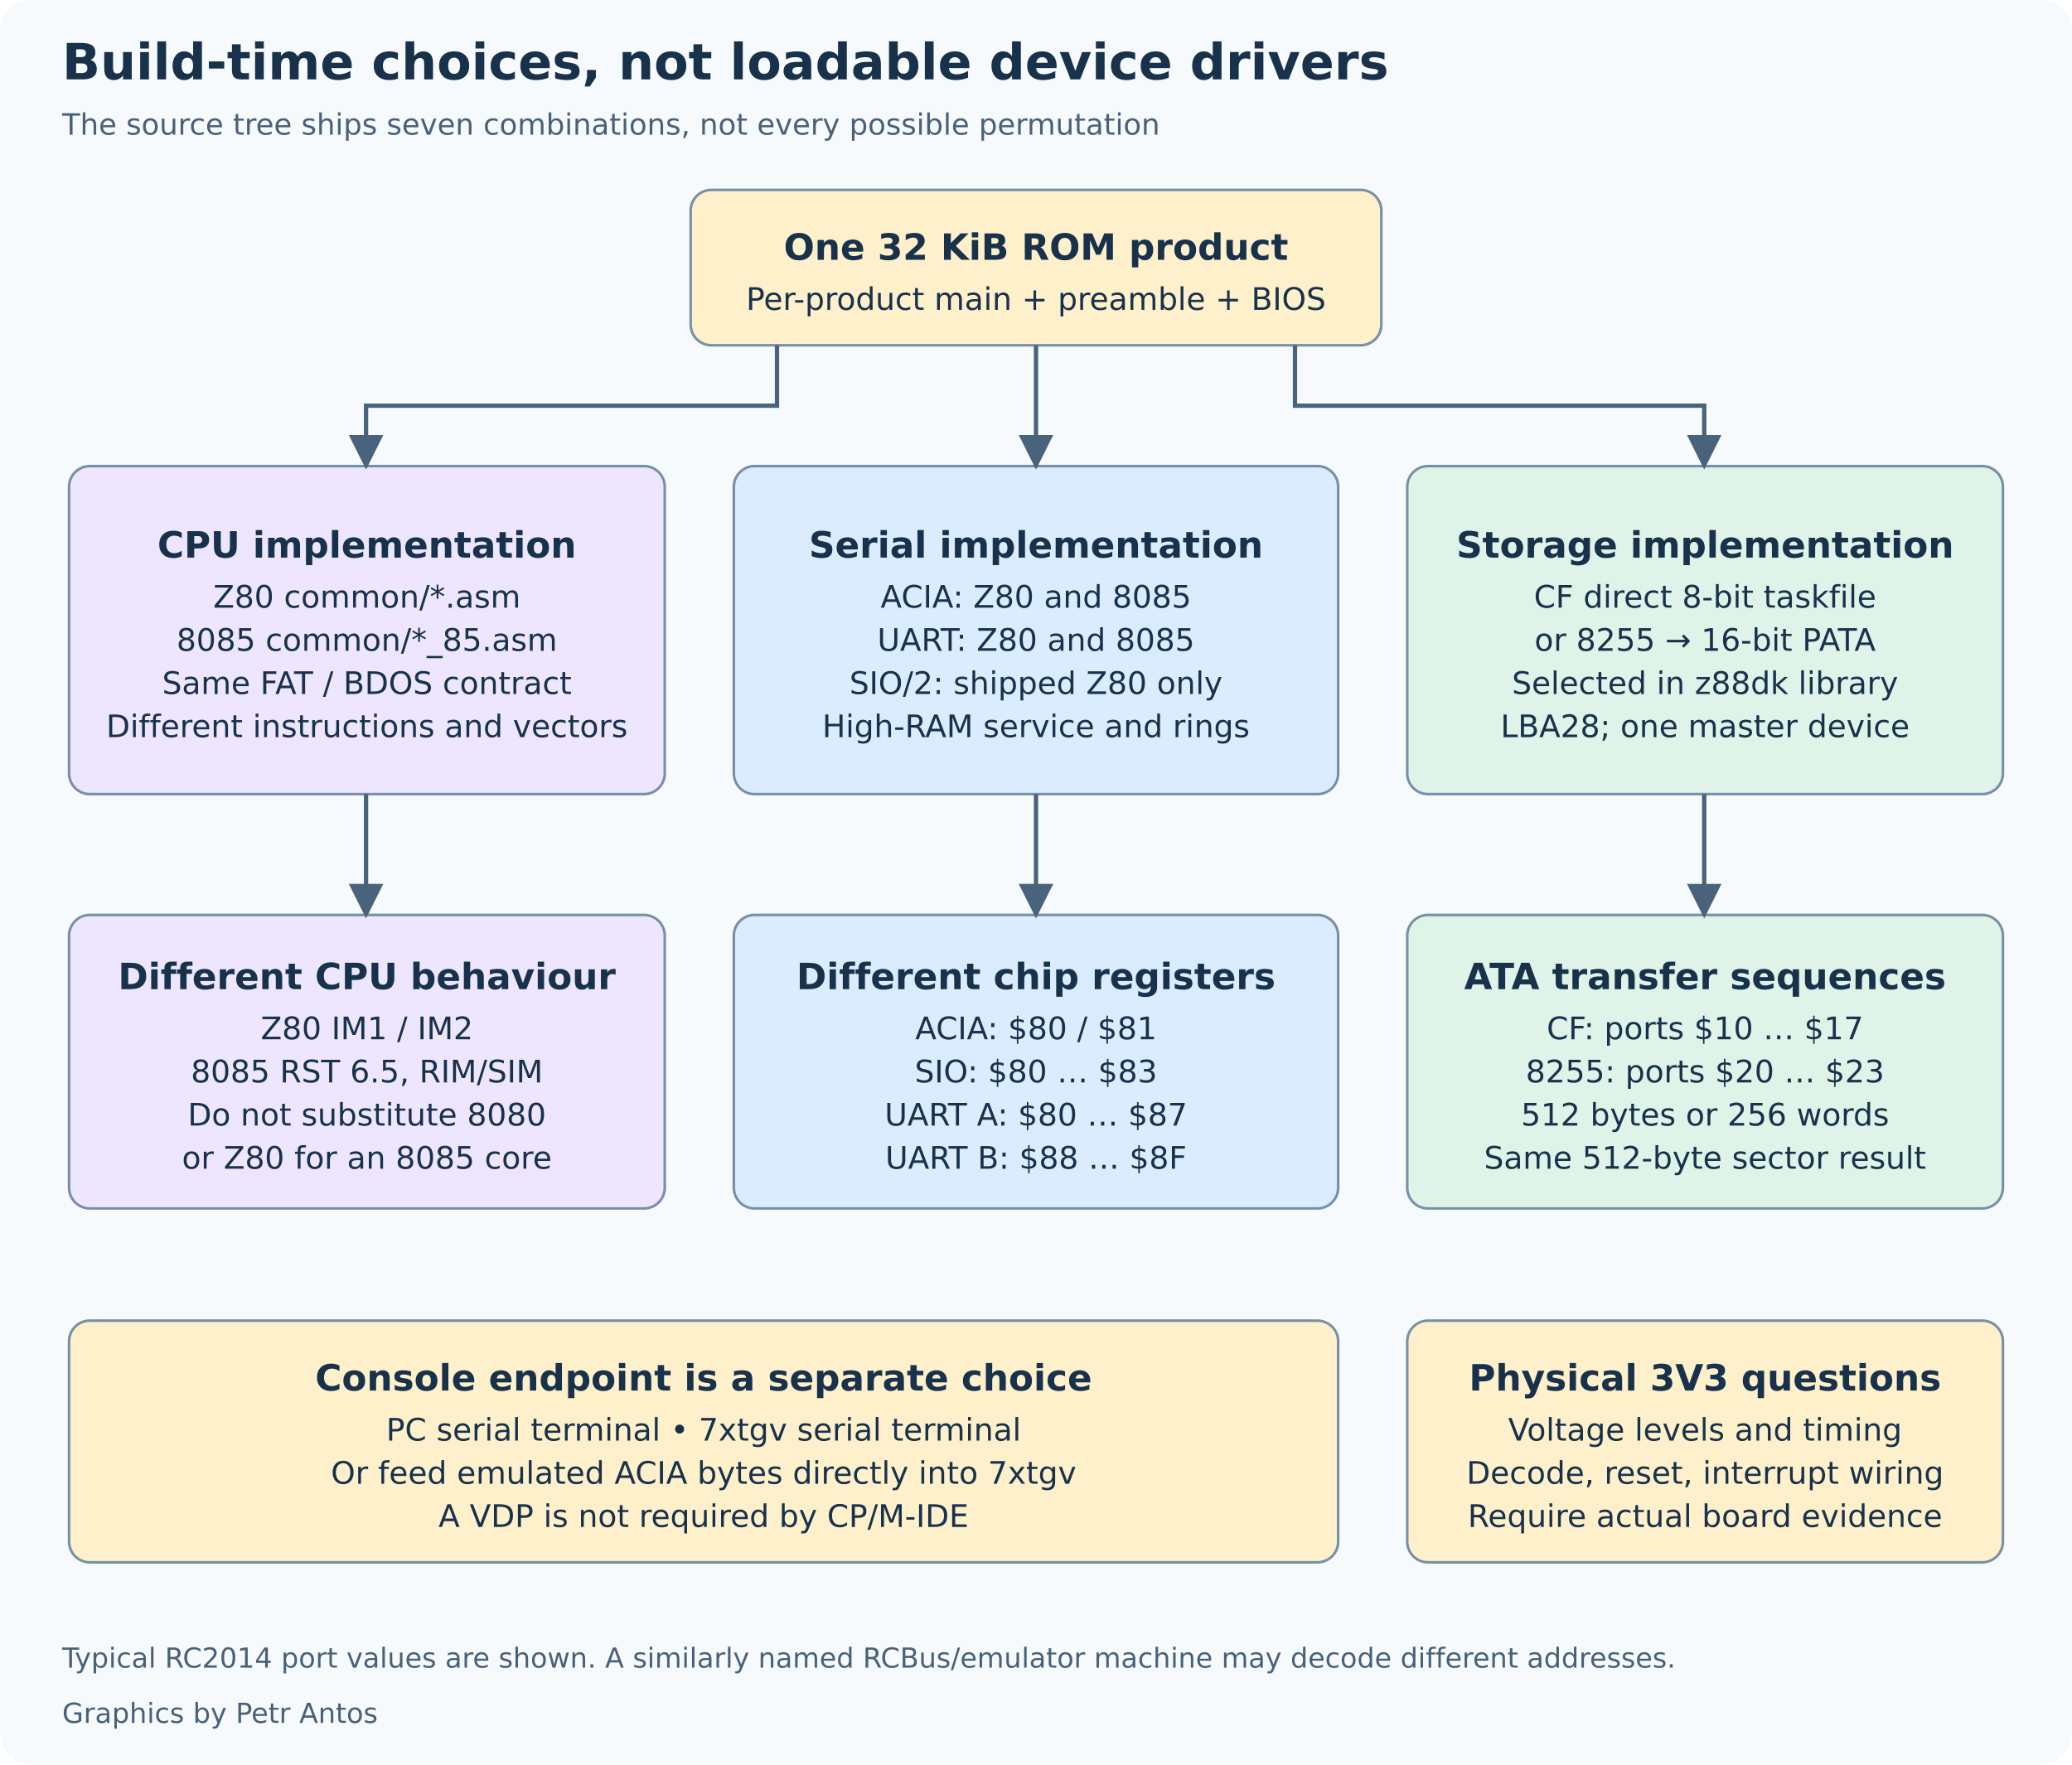
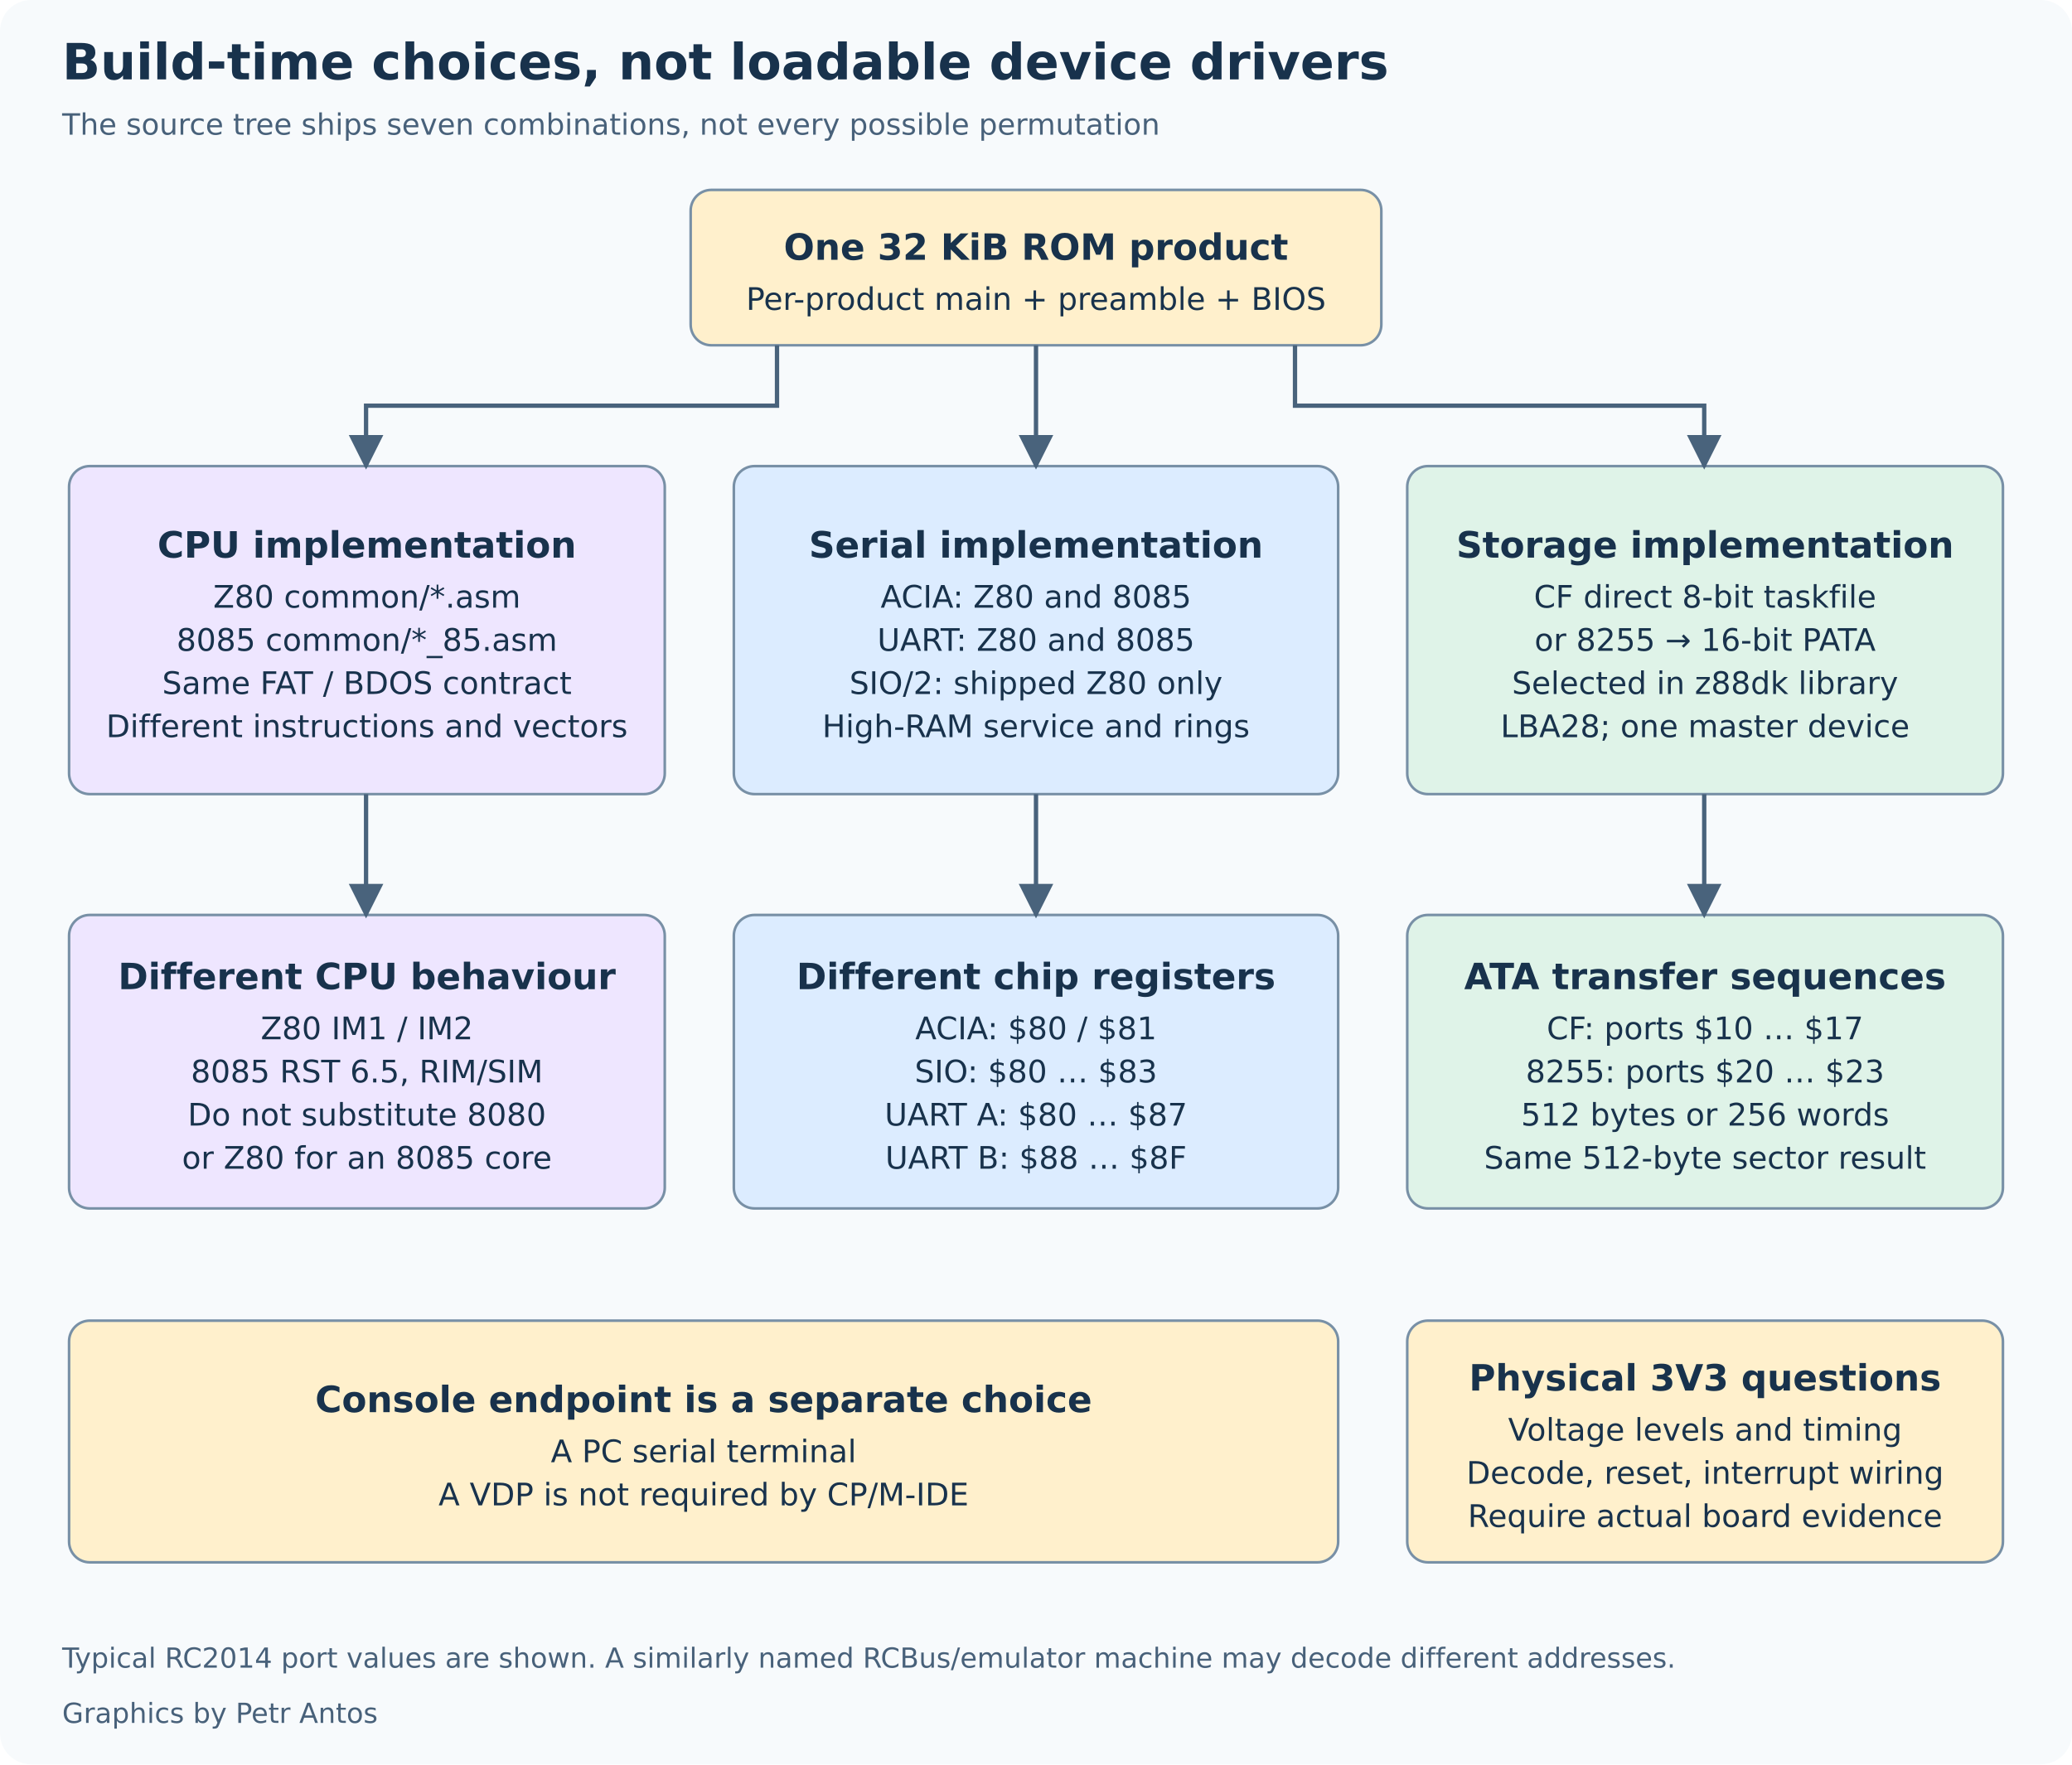
<svg xmlns="http://www.w3.org/2000/svg" width="1200" height="1022" viewBox="0 0 1200 1022" role="img" aria-labelledby="title desc">
  <defs>
    <marker id="arrow" viewBox="0 0 10 10" refX="9" refY="5" markerWidth="8" markerHeight="8" orient="auto-start-reverse">
      <path d="M 0 0 L 10 5 L 0 10 z" fill="#49637c" />
    </marker>
  </defs>
  <rect width="1200" height="100%" rx="18" fill="#f7fafc" />
  <g font-family="DejaVu Sans, sans-serif" fill="#18324c">
    <text x="36" y="46" font-size="29" fill="#18324c" font-weight="bold">Build-time choices, not loadable device drivers</text>
    <text x="36" y="78" font-size="17" fill="#48617a">The source tree ships seven combinations, not every possible permutation</text>
    <rect x="400" y="110" width="400" height="90" rx="12" fill="#fff0cc" stroke="#7890a6" stroke-width="1.5" />
    <text x="600.0" y="150.5" font-size="21" fill="#18324c" text-anchor="middle" font-weight="bold">One 32 KiB ROM product</text>
    <text x="600.0" y="179.5" font-size="18" fill="#18324c" text-anchor="middle">Per-product main + preamble + BIOS</text>
    <rect x="40" y="270" width="345" height="190" rx="12" fill="#eee6ff" stroke="#7890a6" stroke-width="1.5" />
    <text x="212.5" y="323.0" font-size="21" fill="#18324c" text-anchor="middle" font-weight="bold">CPU implementation</text>
    <text x="212.5" y="352.0" font-size="18" fill="#18324c" text-anchor="middle">Z80 common/*.asm</text>
    <text x="212.5" y="377.0" font-size="18" fill="#18324c" text-anchor="middle">8085 common/*_85.asm</text>
    <text x="212.5" y="402.0" font-size="18" fill="#18324c" text-anchor="middle">Same FAT / BDOS contract</text>
    <text x="212.5" y="427.0" font-size="18" fill="#18324c" text-anchor="middle">Different instructions and vectors</text>
    <rect x="425" y="270" width="350" height="190" rx="12" fill="#dcecff" stroke="#7890a6" stroke-width="1.5" />
    <text x="600.0" y="323.0" font-size="21" fill="#18324c" text-anchor="middle" font-weight="bold">Serial implementation</text>
    <text x="600.0" y="352.0" font-size="18" fill="#18324c" text-anchor="middle">ACIA: Z80 and 8085</text>
    <text x="600.0" y="377.0" font-size="18" fill="#18324c" text-anchor="middle">UART: Z80 and 8085</text>
    <text x="600.0" y="402.0" font-size="18" fill="#18324c" text-anchor="middle">SIO/2: shipped Z80 only</text>
    <text x="600.0" y="427.0" font-size="18" fill="#18324c" text-anchor="middle">High-RAM service and rings</text>
    <rect x="815" y="270" width="345" height="190" rx="12" fill="#dff3e8" stroke="#7890a6" stroke-width="1.5" />
    <text x="987.5" y="323.0" font-size="21" fill="#18324c" text-anchor="middle" font-weight="bold">Storage implementation</text>
    <text x="987.5" y="352.0" font-size="18" fill="#18324c" text-anchor="middle">CF direct 8-bit taskfile</text>
    <text x="987.5" y="377.0" font-size="18" fill="#18324c" text-anchor="middle">or 8255 → 16-bit PATA</text>
    <text x="987.5" y="402.0" font-size="18" fill="#18324c" text-anchor="middle">Selected in z88dk library</text>
    <text x="987.5" y="427.0" font-size="18" fill="#18324c" text-anchor="middle">LBA28; one master device</text>
    <polyline points="450,200 450,235 212,235 212,270" fill="none" stroke="#49637c" stroke-width="2.5" marker-end="url(#arrow)" />
    <polyline points="600,200 600,270" fill="none" stroke="#49637c" stroke-width="2.5" marker-end="url(#arrow)" />
    <polyline points="750,200 750,235 987,235 987,270" fill="none" stroke="#49637c" stroke-width="2.5" marker-end="url(#arrow)" />
    <rect x="40" y="530" width="345" height="170" rx="12" fill="#eee6ff" stroke="#7890a6" stroke-width="1.5" />
    <text x="212.5" y="573.0" font-size="21" fill="#18324c" text-anchor="middle" font-weight="bold">Different CPU behaviour</text>
    <text x="212.5" y="602.0" font-size="18" fill="#18324c" text-anchor="middle">Z80 IM1 / IM2</text>
    <text x="212.5" y="627.0" font-size="18" fill="#18324c" text-anchor="middle">8085 RST 6.5, RIM/SIM</text>
    <text x="212.5" y="652.0" font-size="18" fill="#18324c" text-anchor="middle">Do not substitute 8080</text>
    <text x="212.5" y="677.0" font-size="18" fill="#18324c" text-anchor="middle">or Z80 for an 8085 core</text>
    <rect x="425" y="530" width="350" height="170" rx="12" fill="#dcecff" stroke="#7890a6" stroke-width="1.5" />
    <text x="600.0" y="573.0" font-size="21" fill="#18324c" text-anchor="middle" font-weight="bold">Different chip registers</text>
    <text x="600.0" y="602.0" font-size="18" fill="#18324c" text-anchor="middle">ACIA: $80 / $81</text>
    <text x="600.0" y="627.0" font-size="18" fill="#18324c" text-anchor="middle">SIO: $80 … $83</text>
    <text x="600.0" y="652.0" font-size="18" fill="#18324c" text-anchor="middle">UART A: $80 … $87</text>
    <text x="600.0" y="677.0" font-size="18" fill="#18324c" text-anchor="middle">UART B: $88 … $8F</text>
    <rect x="815" y="530" width="345" height="170" rx="12" fill="#dff3e8" stroke="#7890a6" stroke-width="1.5" />
    <text x="987.5" y="573.0" font-size="21" fill="#18324c" text-anchor="middle" font-weight="bold">ATA transfer sequences</text>
    <text x="987.5" y="602.0" font-size="18" fill="#18324c" text-anchor="middle">CF: ports $10 … $17</text>
    <text x="987.5" y="627.0" font-size="18" fill="#18324c" text-anchor="middle">8255: ports $20 … $23</text>
    <text x="987.5" y="652.0" font-size="18" fill="#18324c" text-anchor="middle">512 bytes or 256 words</text>
    <text x="987.5" y="677.0" font-size="18" fill="#18324c" text-anchor="middle">Same 512-byte sector result</text>
    <polyline points="212,460 212,530" fill="none" stroke="#49637c" stroke-width="2.5" marker-end="url(#arrow)" />
    <polyline points="600,460 600,530" fill="none" stroke="#49637c" stroke-width="2.5" marker-end="url(#arrow)" />
    <polyline points="987,460 987,530" fill="none" stroke="#49637c" stroke-width="2.5" marker-end="url(#arrow)" />
    <rect x="40" y="765" width="735" height="140" rx="12" fill="#fff0cc" stroke="#7890a6" stroke-width="1.5" />
-     <text x="407.5" y="805.5" font-size="21" fill="#18324c" text-anchor="middle" font-weight="bold">Console endpoint is a separate choice</text>
-     <text x="407.5" y="834.5" font-size="18" fill="#18324c" text-anchor="middle">PC serial terminal • 7xtgv serial terminal</text>
-     <text x="407.5" y="859.5" font-size="18" fill="#18324c" text-anchor="middle">Or feed emulated ACIA bytes directly into 7xtgv</text>
-     <text x="407.5" y="884.5" font-size="18" fill="#18324c" text-anchor="middle">A VDP is not required by CP/M-IDE</text>
+     <text x="407.5" y="818" font-size="21" fill="#18324c" text-anchor="middle" font-weight="bold">Console endpoint is a separate choice</text>
+     <text x="407.5" y="847" font-size="18" fill="#18324c" text-anchor="middle">A PC serial terminal</text>
+     <text x="407.5" y="872" font-size="18" fill="#18324c" text-anchor="middle">A VDP is not required by CP/M-IDE</text>
    <rect x="815" y="765" width="345" height="140" rx="12" fill="#fff0cc" stroke="#7890a6" stroke-width="1.5" />
    <text x="987.5" y="805.5" font-size="21" fill="#18324c" text-anchor="middle" font-weight="bold">Physical 3V3 questions</text>
    <text x="987.5" y="834.5" font-size="18" fill="#18324c" text-anchor="middle">Voltage levels and timing</text>
    <text x="987.5" y="859.5" font-size="18" fill="#18324c" text-anchor="middle">Decode, reset, interrupt wiring</text>
    <text x="987.5" y="884.5" font-size="18" fill="#18324c" text-anchor="middle">Require actual board evidence</text>
    <text x="36" y="966" font-size="16" fill="#48617a">Typical RC2014 port values are shown. A similarly named RCBus/emulator machine may decode different addresses.</text>
    <text x="36" y="998" font-size="16" fill="#48617a">Graphics by Petr Antos</text>
  </g>
</svg>
